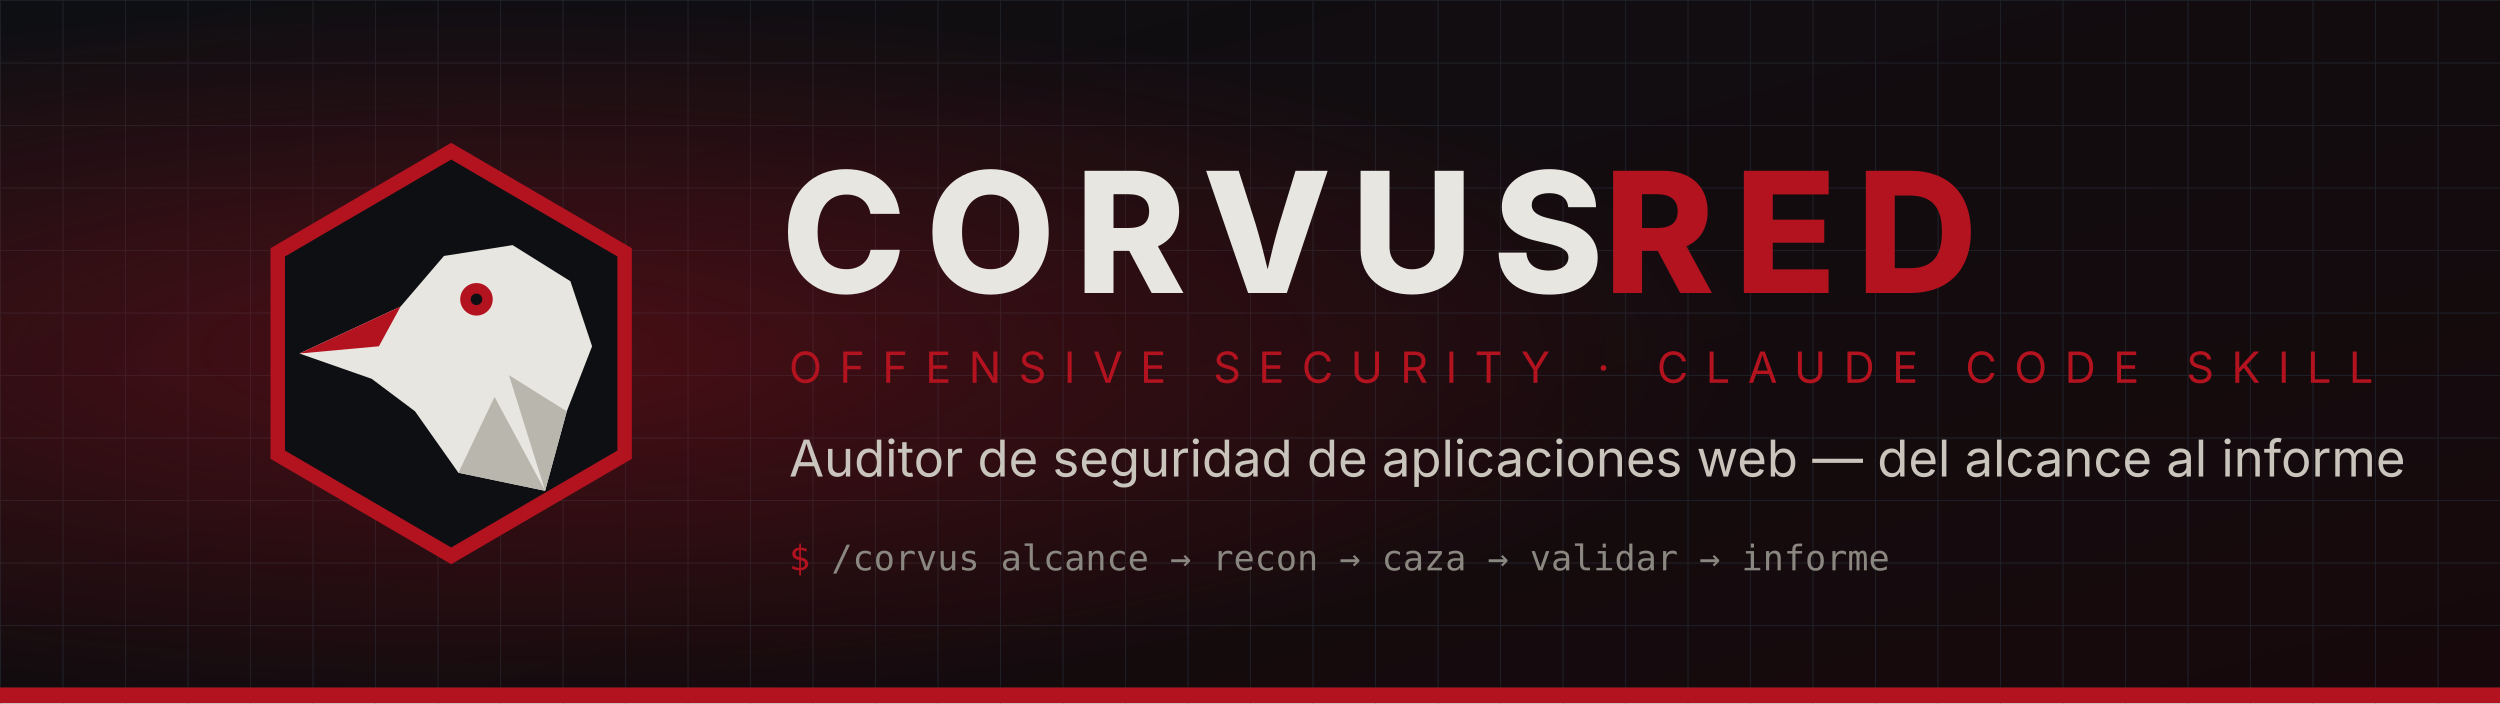
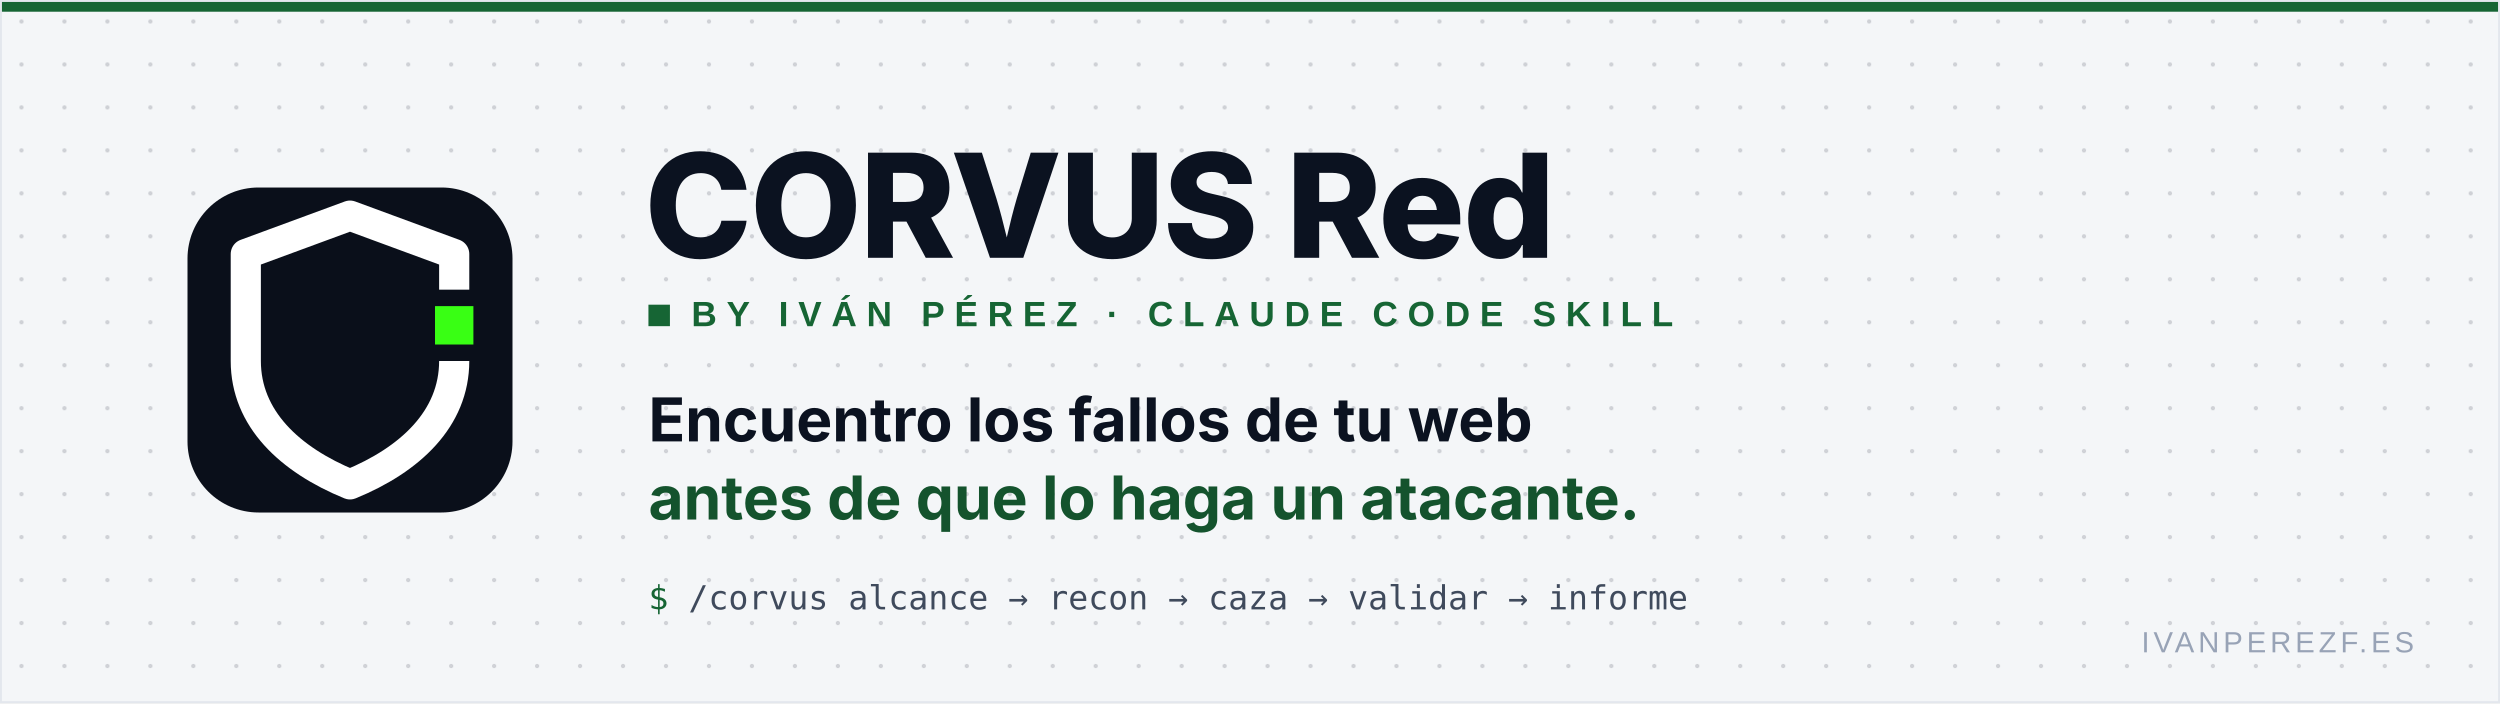
- <svg xmlns="http://www.w3.org/2000/svg" viewBox="0 0 1280 360" role="img" aria-label="CORVUS Red — auditor de seguridad de aplicaciones web para Claude Code">
+ <svg xmlns="http://www.w3.org/2000/svg" viewBox="0 0 1280 360" role="img" aria-label="CORVUS Red by Iván Pérez — auditor de seguridad de aplicaciones web para Claude Code">
  <defs>
-     <linearGradient id="bg" x1="0" y1="0" x2="1" y2="1">
-       <stop offset="0" stop-color="#0E0F13" />
-       <stop offset="1" stop-color="#17090B" />
-     </linearGradient>
-     <pattern id="grid" width="32" height="32" patternUnits="userSpaceOnUse">
-       <path d="M32 0H0V32" fill="none" stroke="#1E2027" stroke-width="1" />
+     <pattern id="dots" width="22" height="22" patternUnits="userSpaceOnUse">
+       <circle cx="11" cy="11" r="1.1" fill="#0f172a" fill-opacity=".16" />
    </pattern>
-     <radialGradient id="glow" cx="0.2" cy="0.5" r="0.5">
-       <stop offset="0" stop-color="#B3121F" stop-opacity="0.35" />
-       <stop offset="1" stop-color="#B3121F" stop-opacity="0" />
-     </radialGradient>
  </defs>
-   <rect width="1280" height="360" fill="url(#bg)" />
-   <rect width="1280" height="360" fill="url(#grid)" />
-   <rect width="1280" height="360" fill="url(#glow)" />
-   <rect x="0" y="352" width="1280" height="8" fill="#B3121F" />
-   <g transform="translate(120 70) scale(1.85)">
-     <polygon points="60,4 108,32 108,88 60,116 12,88 12,32" fill="#0E0F13" stroke="#B3121F" stroke-width="4" />
-     <path d="M18,60 L46,47 L58,33 L77,30 L93,40 L99,58 L92,76 L86,98 L62,93 L50,76 L38,67 Z" fill="#E8E6E1" />
-     <path d="M18,60 L46,47 L40,58 Z" fill="#B3121F" />
-     <path d="M62,93 L72,72 L86,98 Z M76,66 L92,76 L86,98 Z" fill="#B9B6AE" />
-     <circle cx="67" cy="45" r="4.5" fill="#B3121F" />
-     <circle cx="67" cy="45" r="1.6" fill="#0E0F13" />
+   <rect width="1280" height="360" fill="#f4f6f8" />
+   <rect width="1280" height="360" fill="url(#dots)" />
+   <rect x="0" y="0" width="1280" height="6" fill="#166534" />
+   <rect x="0.5" y="0.5" width="1279" height="359" fill="none" stroke="#e3e7ed" />
+   <g transform="translate(96 96) scale(2.6)">
+     <rect width="64" height="64" rx="14" fill="#0a0f1a" />
+     <g transform="translate(32 32) scale(1.08) translate(-32 -31.5)">
+       <path d="M51 33.5C51 44 43 51.5 32 56C21 51.5 13 44 13 33.5V14L32 7L51 14V20.5" fill="none" stroke="#ffffff" stroke-width="5.5" stroke-linejoin="round" />
+       <rect x="47.5" y="23.5" width="7" height="7" fill="#39ff14" />
+     </g>
  </g>
-   <g font-family="Segoe UI, Inter, Helvetica Neue, Arial, sans-serif">
-     <text x="400" y="150" font-size="86" font-weight="800" letter-spacing="10" fill="#E8E6E1">CORVUS<tspan fill="#B3121F"> RED</tspan>
-     </text>
-     <text x="404" y="196" font-size="22" letter-spacing="9" fill="#B3121F">OFFENSIVE SECURITY · CLAUDE CODE SKILL</text>
-     <text x="404" y="244" font-size="26" fill="#C9C5BC">Auditor de seguridad de aplicaciones web — del alcance al informe</text>
-     <text x="404" y="292" font-family="Cascadia Code, JetBrains Mono, Consolas, monospace" font-size="18" fill="#8A8780">
-       <tspan fill="#B3121F">$</tspan> /corvus alcance → recon → caza → validar → informe
+   <g font-family="Mona Sans, Inter, Segoe UI, Helvetica Neue, Arial, sans-serif">
+     <text x="330" y="132" font-size="74" font-weight="800" fill="#0b1220" letter-spacing="-1">CORVUS Red</text>
+     <rect x="332" y="156" width="11" height="11" fill="#166534" />
+     <text x="354" y="167" font-family="Chakra Petch, Segoe UI Semibold, Segoe UI, Arial, sans-serif" font-size="18" font-weight="600" letter-spacing="5" fill="#166534">BY IVÁN PÉREZ · CLAUDE CODE SKILL</text>
+     <text x="332" y="226" font-size="31" font-weight="700" fill="#0b1220">Encuentro los fallos de tu web</text>
+     <text x="332" y="266" font-size="31" font-weight="700" fill="#14532d">antes de que lo haga un atacante.</text>
+     <text x="332" y="312" font-family="Cascadia Mono, Consolas, ui-monospace, monospace" font-size="17" fill="#3f4a5c">
+       <tspan fill="#166534">$</tspan> /corvus alcance → recon → caza → validar → informe
    </text>
  </g>
+   <text x="1236" y="334" text-anchor="end" font-family="Chakra Petch, Segoe UI, Arial, sans-serif" font-size="15" letter-spacing="2" fill="#98a3b6">IVANPEREZF.ES</text>
</svg>
